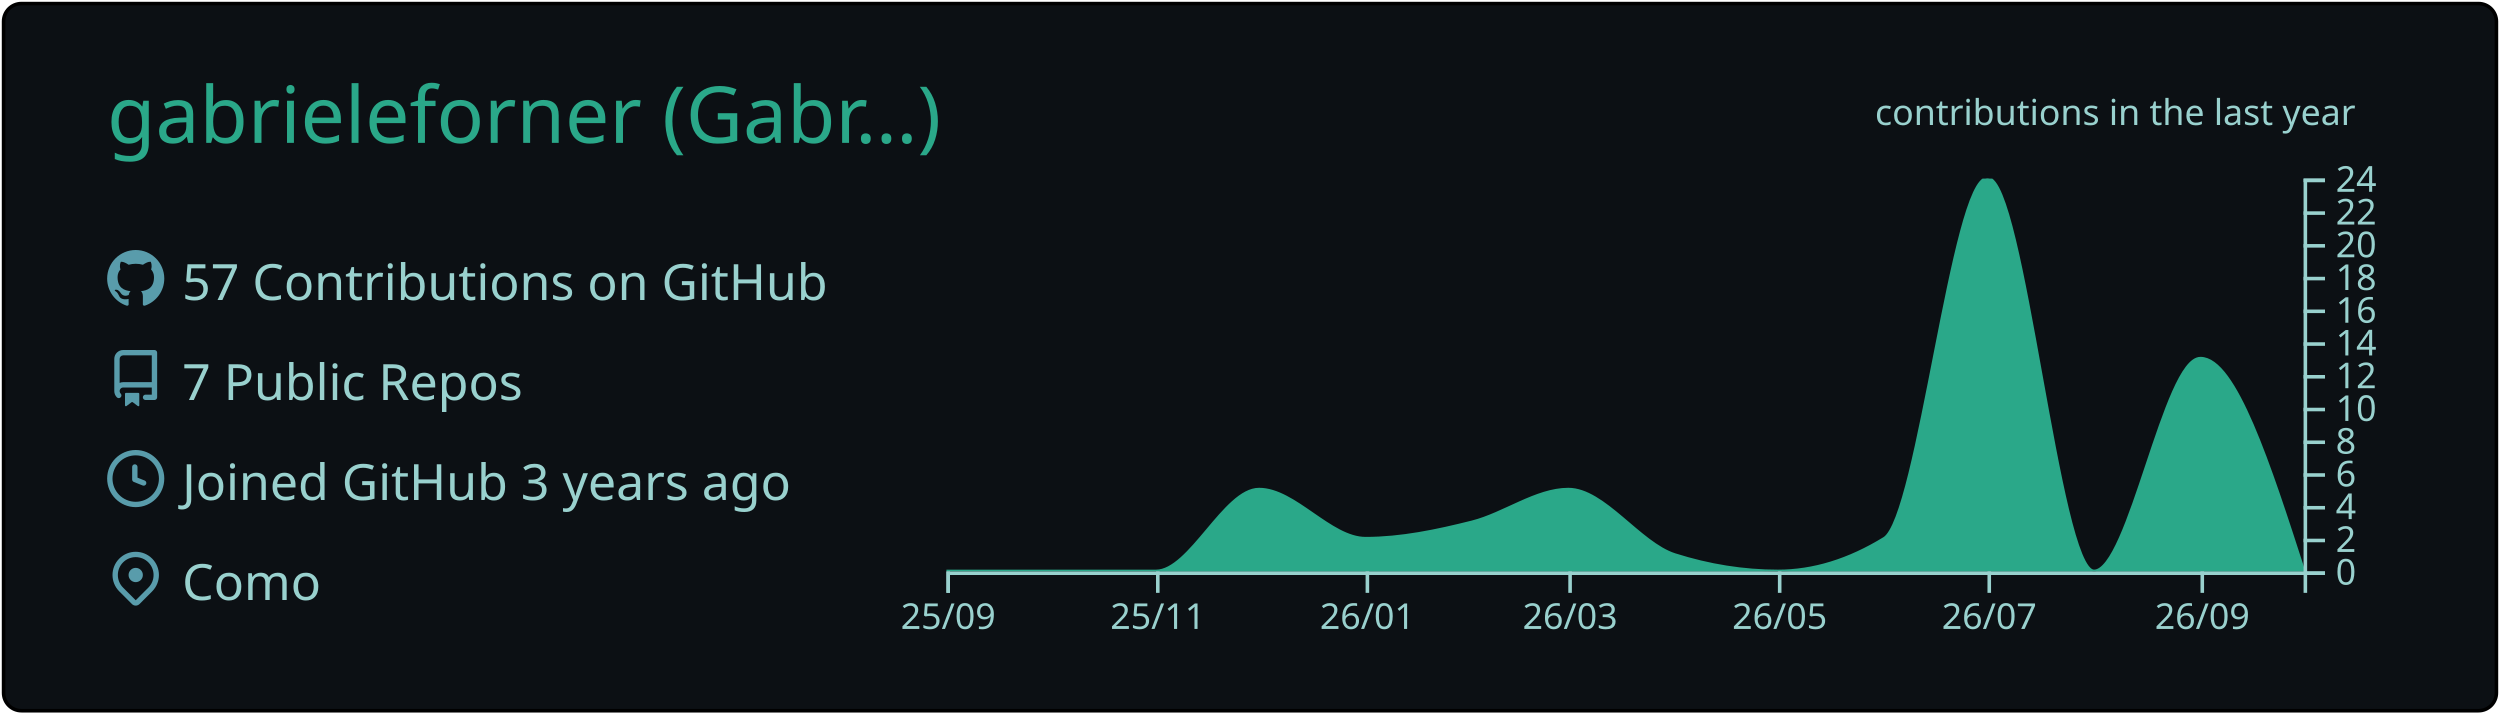
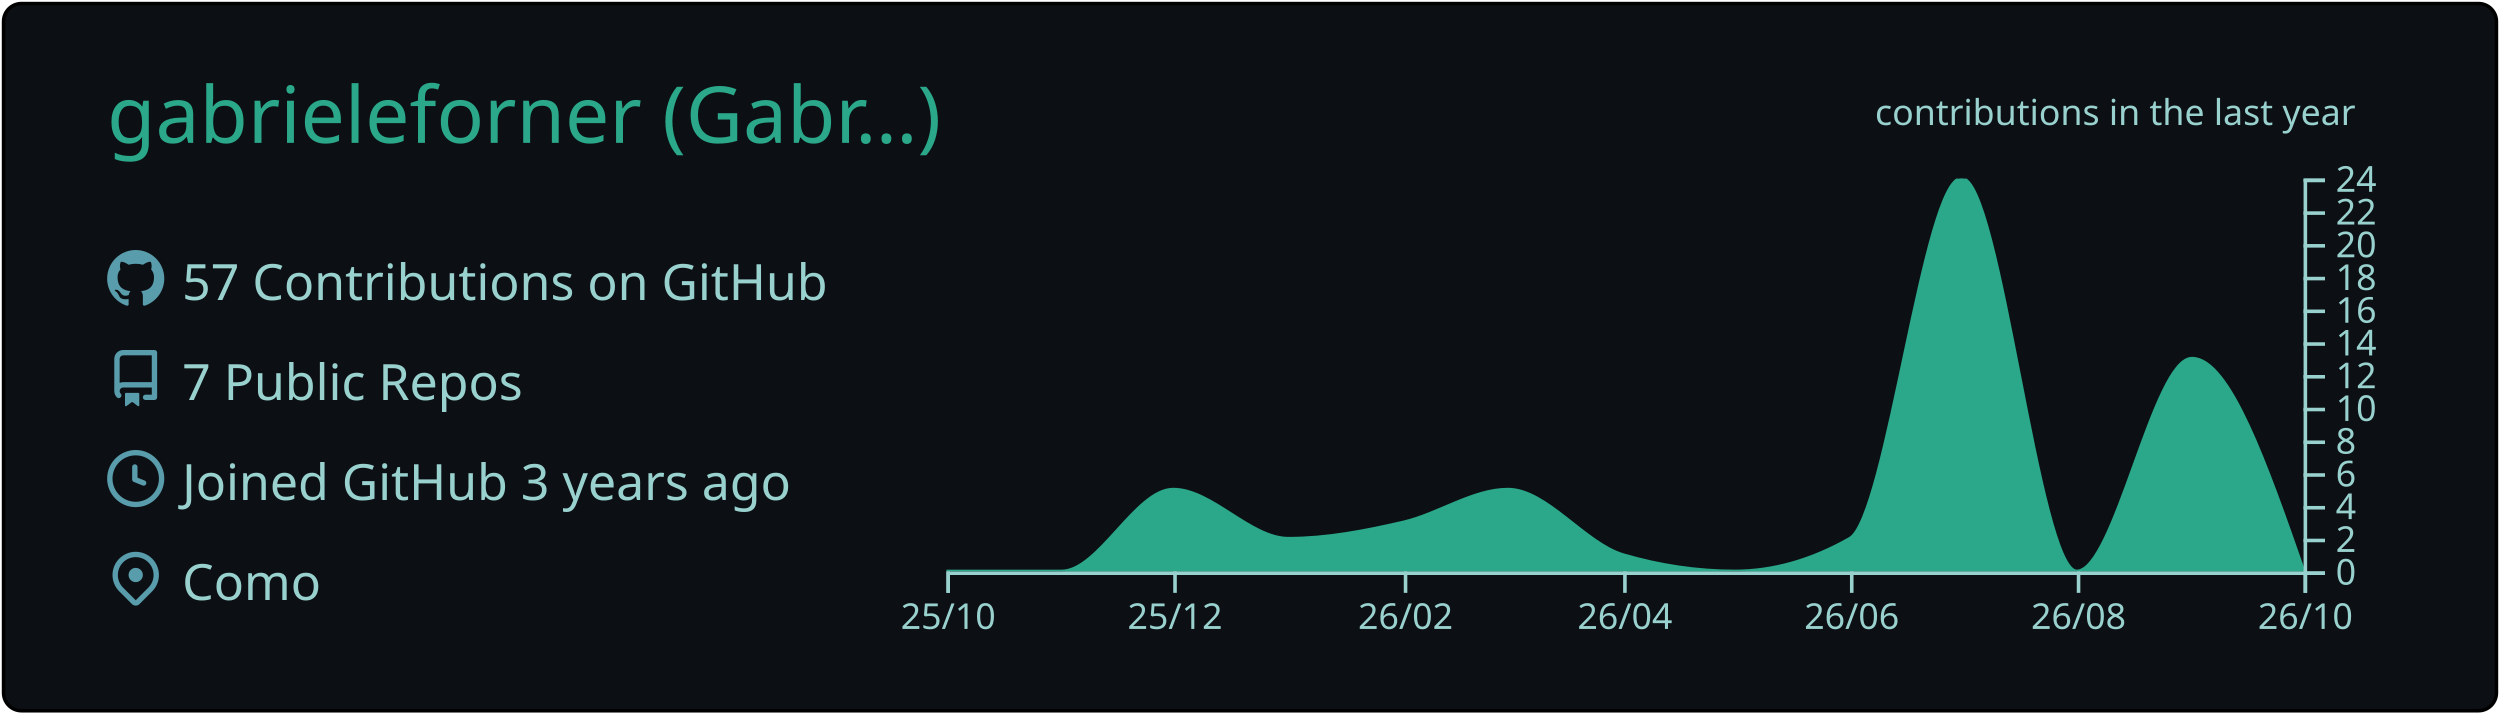
<svg xmlns="http://www.w3.org/2000/svg" width="700" height="200" viewBox="0 0 700 200">
  <style>* {
          font-family: 'Segoe UI', Ubuntu, "Helvetica Neue", Sans-Serif
        }</style>
  <g class="gpsc-root">
    <rect x="1" y="1" rx="5" ry="5" height="99%" width="99.714%" stroke="#000000" stroke-width="1" fill="#0c1014" stroke-opacity="1" />
    <text x="30" y="40" class="gpsc-item" style="--gpsc-i: 0; font-size: 22px; fill: #2aa889;">gabrieleforner (Gabr…)</text>
    <g transform="translate(0,40)">
      <g transform="translate(30,30)">
        <g class="gpsc-item" style="--gpsc-i: 0;">
          <g transform="translate(0,0)" width="14" height="14" fill="#599cab">
            <path fill-rule="evenodd" d="M8 0C3.58 0 0 3.58 0 8c0 3.54 2.29 6.53 5.47 7.59.4.07.55-.17.55-.38 0-.19-.01-.82-.01-1.49-2.01.37-2.53-.49-2.69-.94-.09-.23-.48-.94-.82-1.13-.28-.15-.68-.52-.01-.53.63-.01 1.08.58 1.23.82.72 1.21 1.87.87 2.33.66.07-.52.28-.87.51-1.07-1.78-.2-3.64-.89-3.64-3.95 0-.87.31-1.59.82-2.15-.08-.2-.36-1.02.08-2.12 0 0 .67-.21 2.2.82.64-.18 1.32-.27 2-.27.68 0 1.36.09 2 .27 1.53-1.04 2.2-.82 2.2-.82.44 1.1.16 1.92.08 2.12.51.56.82 1.27.82 2.15 0 3.07-1.87 3.75-3.65 3.95.29.25.54.73.54 1.48 0 1.07-.01 1.93-.01 2.2 0 .21.15.46.55.38A8.013 8.013 0 0016 8c0-4.42-3.58-8-8-8z" />
          </g>
        </g>
        <g class="gpsc-item" style="--gpsc-i: 1;">
          <g transform="translate(0,28)" width="14" height="14" fill="#599cab">
            <path fill-rule="evenodd" d="M2 2.5A2.5 2.5 0 014.5 0h8.75a.75.75 0 01.75.75v12.5a.75.75 0 01-.75.75h-2.5a.75.75 0 110-1.5h1.75v-2h-8a1 1 0 00-.714 1.7.75.75 0 01-1.072 1.05A2.495 2.495 0 012 11.5v-9zm10.5-1V9h-8c-.356 0-.694.074-1 .208V2.5a1 1 0 011-1h8zM5 12.25v3.25a.25.25 0 00.4.2l1.45-1.087a.25.25 0 01.3 0L8.6 15.7a.25.25 0 00.4-.2v-3.25a.25.25 0 00-.25-.25h-3.5a.25.25 0 00-.25.25z" />
          </g>
        </g>
        <g class="gpsc-item" style="--gpsc-i: 2;">
          <g transform="translate(0,56)" width="14" height="14" fill="#599cab">
            <path fill-rule="evenodd" d="M1.5 8a6.5 6.5 0 1113 0 6.5 6.5 0 01-13 0zM8 0a8 8 0 100 16A8 8 0 008 0zm.5 4.75a.75.75 0 00-1.5 0v3.5a.75.75 0 00.471.696l2.5 1a.75.75 0 00.557-1.392L8.5 7.742V4.75z" />
          </g>
        </g>
        <g class="gpsc-item" style="--gpsc-i: 3;">
          <g transform="translate(0,84)" width="14" height="14" fill="#599cab">
            <path fill-rule="evenodd" d="M11.536 3.464a5 5 0 010 7.072L8 14.07l-3.536-3.535a5 5 0 117.072-7.072v.001zm1.06 8.132a6.5 6.5 0 10-9.192 0l3.535 3.536a1.5 1.5 0 002.122 0l3.535-3.536zM8 9a2 2 0 100-4 2 2 0 000 4z" />
          </g>
        </g>
        <text x="21" y="14" class="gpsc-item" style="--gpsc-i: 0; fill: #99d1ce; font-size: 14px;">57 Contributions on GitHub</text>
        <text x="21" y="42" class="gpsc-item" style="--gpsc-i: 1; fill: #99d1ce; font-size: 14px;">7 Public Repos</text>
        <text x="21" y="70" class="gpsc-item" style="--gpsc-i: 2; fill: #99d1ce; font-size: 14px;">Joined GitHub 3 years ago</text>
        <text x="21" y="98" class="gpsc-item" style="--gpsc-i: 3; fill: #99d1ce; font-size: 14px;">Como</text>
      </g>
      <g color="#2aa889" transform="translate(295,10)">
        <clipPath id="gpsc-reveal-clip">
          <rect class="gpsc-reveal" x="-30" y="0" width="410" height="110" style="--gpsc-w: 410px; --gpsc-i: 4;" />
        </clipPath>
        <g clip-path="url(#gpsc-reveal-clip)" class="gpsc-chart" style="--gpsc-i: 4;">
-           <path transform="translate(-30,0)" stroke="#2aa889" fill="#2aa889" opacity="1" d="M0,110C9.62,110,19.241,110,28.861,110C38.802,110,48.743,110,58.684,110C68.304,110,77.924,87.083,87.544,87.083C97.485,87.083,107.426,100.833,117.367,100.833C127.308,100.833,137.249,98.753,147.19,96.25C156.169,93.99,165.148,87.083,174.127,87.083C184.068,87.083,194.008,102.259,203.949,105.417C213.57,108.472,223.19,110,232.81,110C242.751,110,252.692,106.944,262.633,100.833C272.253,94.919,281.873,0,291.494,0C301.435,0,311.376,110,321.316,110C331.257,110,341.198,50.417,351.139,50.417C360.759,50.417,370.38,80.208,380,110L380,110C370.38,110,360.759,110,351.139,110C341.198,110,331.257,110,321.316,110C311.376,110,301.435,110,291.494,110C281.873,110,272.253,110,262.633,110C252.692,110,242.751,110,232.81,110C223.19,110,213.57,110,203.949,110C194.008,110,184.068,110,174.127,110C165.148,110,156.169,110,147.19,110C137.249,110,127.308,110,117.367,110C107.426,110,97.485,110,87.544,110C77.924,110,68.304,110,58.684,110C48.743,110,38.802,110,28.861,110C19.241,110,9.62,110,0,110Z" />
+           <path transform="translate(-30,0)" stroke="#2aa889" fill="#2aa889" opacity="1" d="M0,110C10.758,110,21.516,110,32.274,110C42.685,110,53.096,87.083,63.507,87.083C74.265,87.083,85.023,100.833,95.781,100.833C106.539,100.833,117.297,98.753,128.055,96.25C137.772,93.99,147.489,87.083,157.205,87.083C167.963,87.083,178.721,102.259,189.479,105.417C199.89,108.472,210.301,110,220.712,110C231.47,110,242.228,106.944,252.986,100.833C263.397,94.919,273.808,0,284.219,0C294.977,0,305.735,110,316.493,110C327.251,110,338.009,50.417,348.767,50.417C359.178,50.417,369.589,80.208,380,110L380,110C369.589,110,359.178,110,348.767,110C338.009,110,327.251,110,316.493,110C305.735,110,294.977,110,284.219,110C273.808,110,263.397,110,252.986,110C242.228,110,231.47,110,220.712,110C210.301,110,199.89,110,189.479,110C178.721,110,167.963,110,157.205,110C147.489,110,137.772,110,128.055,110C117.297,110,106.539,110,95.781,110C85.023,110,74.265,110,63.507,110C53.096,110,42.685,110,32.274,110C21.516,110,10.758,110,0,110Z" />
        </g>
        <g color="#99d1ce" transform="translate(-30,110)" fill="none" font-size="10" font-family="sans-serif" text-anchor="middle">
          <path class="domain" stroke="currentColor" d="M0.5,6V0.5H380.5V6" />
          <g class="tick" opacity="1" transform="translate(0.5,0)">
            <line stroke="currentColor" y2="6" />
-             <text fill="currentColor" y="9" dy="0.71em">25/09</text>
+             <text fill="currentColor" y="9" dy="0.71em">25/10</text>
          </g>
-           <g class="tick" opacity="1" transform="translate(59.18354,0)">
+           <g class="tick" opacity="1" transform="translate(64.00685,0)">
            <line stroke="currentColor" y2="6" />
-             <text fill="currentColor" y="9" dy="0.71em">25/11</text>
+             <text fill="currentColor" y="9" dy="0.71em">25/12</text>
          </g>
-           <g class="tick" opacity="1" transform="translate(117.8671,0)">
+           <g class="tick" opacity="1" transform="translate(128.5548,0)">
            <line stroke="currentColor" y2="6" />
-             <text fill="currentColor" y="9" dy="0.71em">26/01</text>
+             <text fill="currentColor" y="9" dy="0.71em">26/02</text>
          </g>
-           <g class="tick" opacity="1" transform="translate(174.6266,0)">
+           <g class="tick" opacity="1" transform="translate(189.9795,0)">
            <line stroke="currentColor" y2="6" />
-             <text fill="currentColor" y="9" dy="0.71em">26/03</text>
+             <text fill="currentColor" y="9" dy="0.71em">26/04</text>
          </g>
-           <g class="tick" opacity="1" transform="translate(233.3101,0)">
+           <g class="tick" opacity="1" transform="translate(253.4863,0)">
            <line stroke="currentColor" y2="6" />
-             <text fill="currentColor" y="9" dy="0.71em">26/05</text>
+             <text fill="currentColor" y="9" dy="0.71em">26/06</text>
          </g>
-           <g class="tick" opacity="1" transform="translate(291.9937,0)">
+           <g class="tick" opacity="1" transform="translate(316.9932,0)">
            <line stroke="currentColor" y2="6" />
-             <text fill="currentColor" y="9" dy="0.71em">26/07</text>
+             <text fill="currentColor" y="9" dy="0.71em">26/08</text>
          </g>
-           <g class="tick" opacity="1" transform="translate(351.6392,0)">
+           <g class="tick" opacity="1" transform="translate(380.5,0)">
            <line stroke="currentColor" y2="6" />
-             <text fill="currentColor" y="9" dy="0.71em">26/09</text>
+             <text fill="currentColor" y="9" dy="0.71em">26/10</text>
          </g>
        </g>
        <g color="#99d1ce" transform="translate(350,0)" fill="none" font-size="10" font-family="sans-serif" text-anchor="start">
          <path class="domain" stroke="currentColor" d="M6,110.5H0.5V0.5H6" />
          <g class="tick" opacity="1" transform="translate(0,110.5)">
            <line stroke="currentColor" x2="6" />
            <text fill="currentColor" x="9" dy="0.32em">0</text>
          </g>
          <g class="tick" opacity="1" transform="translate(0,101.3333)">
            <line stroke="currentColor" x2="6" />
            <text fill="currentColor" x="9" dy="0.32em">2</text>
          </g>
          <g class="tick" opacity="1" transform="translate(0,92.16667)">
            <line stroke="currentColor" x2="6" />
            <text fill="currentColor" x="9" dy="0.32em">4</text>
          </g>
          <g class="tick" opacity="1" transform="translate(0,83)">
            <line stroke="currentColor" x2="6" />
            <text fill="currentColor" x="9" dy="0.32em">6</text>
          </g>
          <g class="tick" opacity="1" transform="translate(0,73.83333)">
            <line stroke="currentColor" x2="6" />
            <text fill="currentColor" x="9" dy="0.32em">8</text>
          </g>
          <g class="tick" opacity="1" transform="translate(0,64.66667)">
            <line stroke="currentColor" x2="6" />
            <text fill="currentColor" x="9" dy="0.32em">10</text>
          </g>
          <g class="tick" opacity="1" transform="translate(0,55.5)">
            <line stroke="currentColor" x2="6" />
            <text fill="currentColor" x="9" dy="0.32em">12</text>
          </g>
          <g class="tick" opacity="1" transform="translate(0,46.33333)">
            <line stroke="currentColor" x2="6" />
            <text fill="currentColor" x="9" dy="0.32em">14</text>
          </g>
          <g class="tick" opacity="1" transform="translate(0,37.16667)">
            <line stroke="currentColor" x2="6" />
            <text fill="currentColor" x="9" dy="0.32em">16</text>
          </g>
          <g class="tick" opacity="1" transform="translate(0,28)">
            <line stroke="currentColor" x2="6" />
            <text fill="currentColor" x="9" dy="0.32em">18</text>
          </g>
          <g class="tick" opacity="1" transform="translate(0,18.83333)">
            <line stroke="currentColor" x2="6" />
            <text fill="currentColor" x="9" dy="0.32em">20</text>
          </g>
          <g class="tick" opacity="1" transform="translate(0,9.666667)">
            <line stroke="currentColor" x2="6" />
            <text fill="currentColor" x="9" dy="0.32em">22</text>
          </g>
          <g class="tick" opacity="1" transform="translate(0,0.5)">
            <line stroke="currentColor" x2="6" />
            <text fill="currentColor" x="9" dy="0.32em">24</text>
          </g>
        </g>
        <g>
          <text y="-15" x="230" style="fill: #99d1ce; font-size: 10px;">contributions in the last year</text>
        </g>
      </g>
    </g>
  </g>
</svg>
